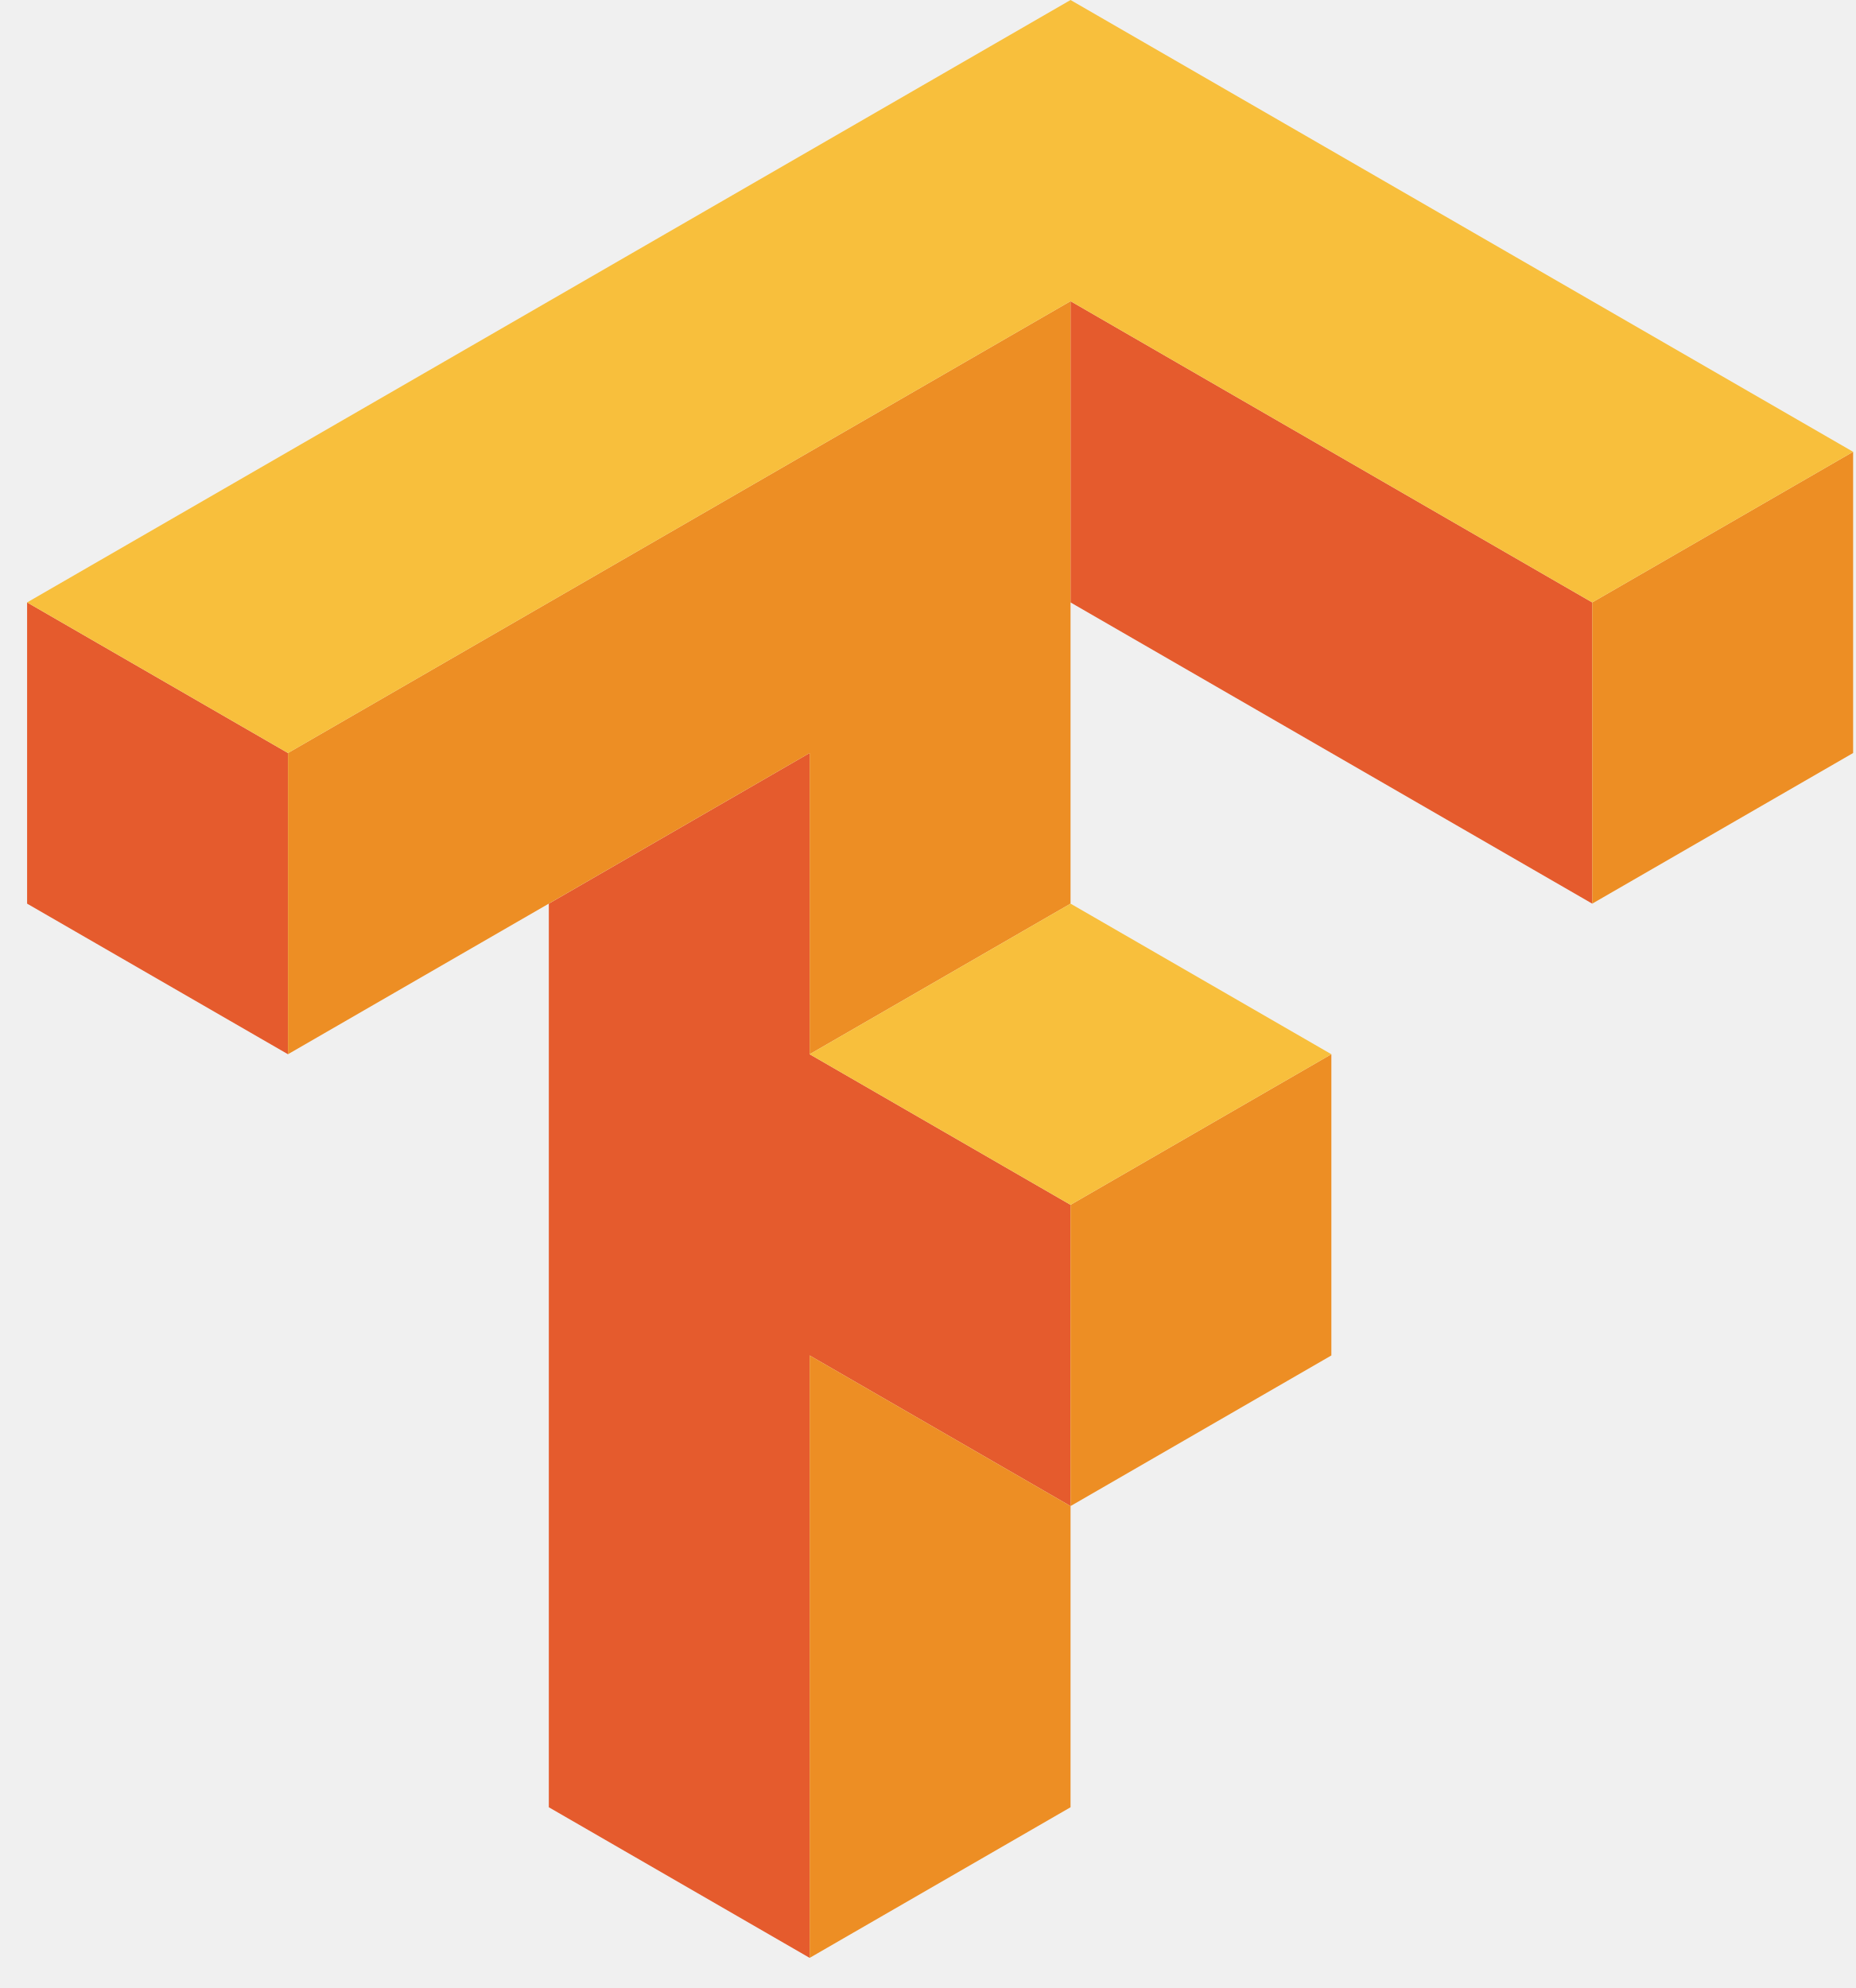
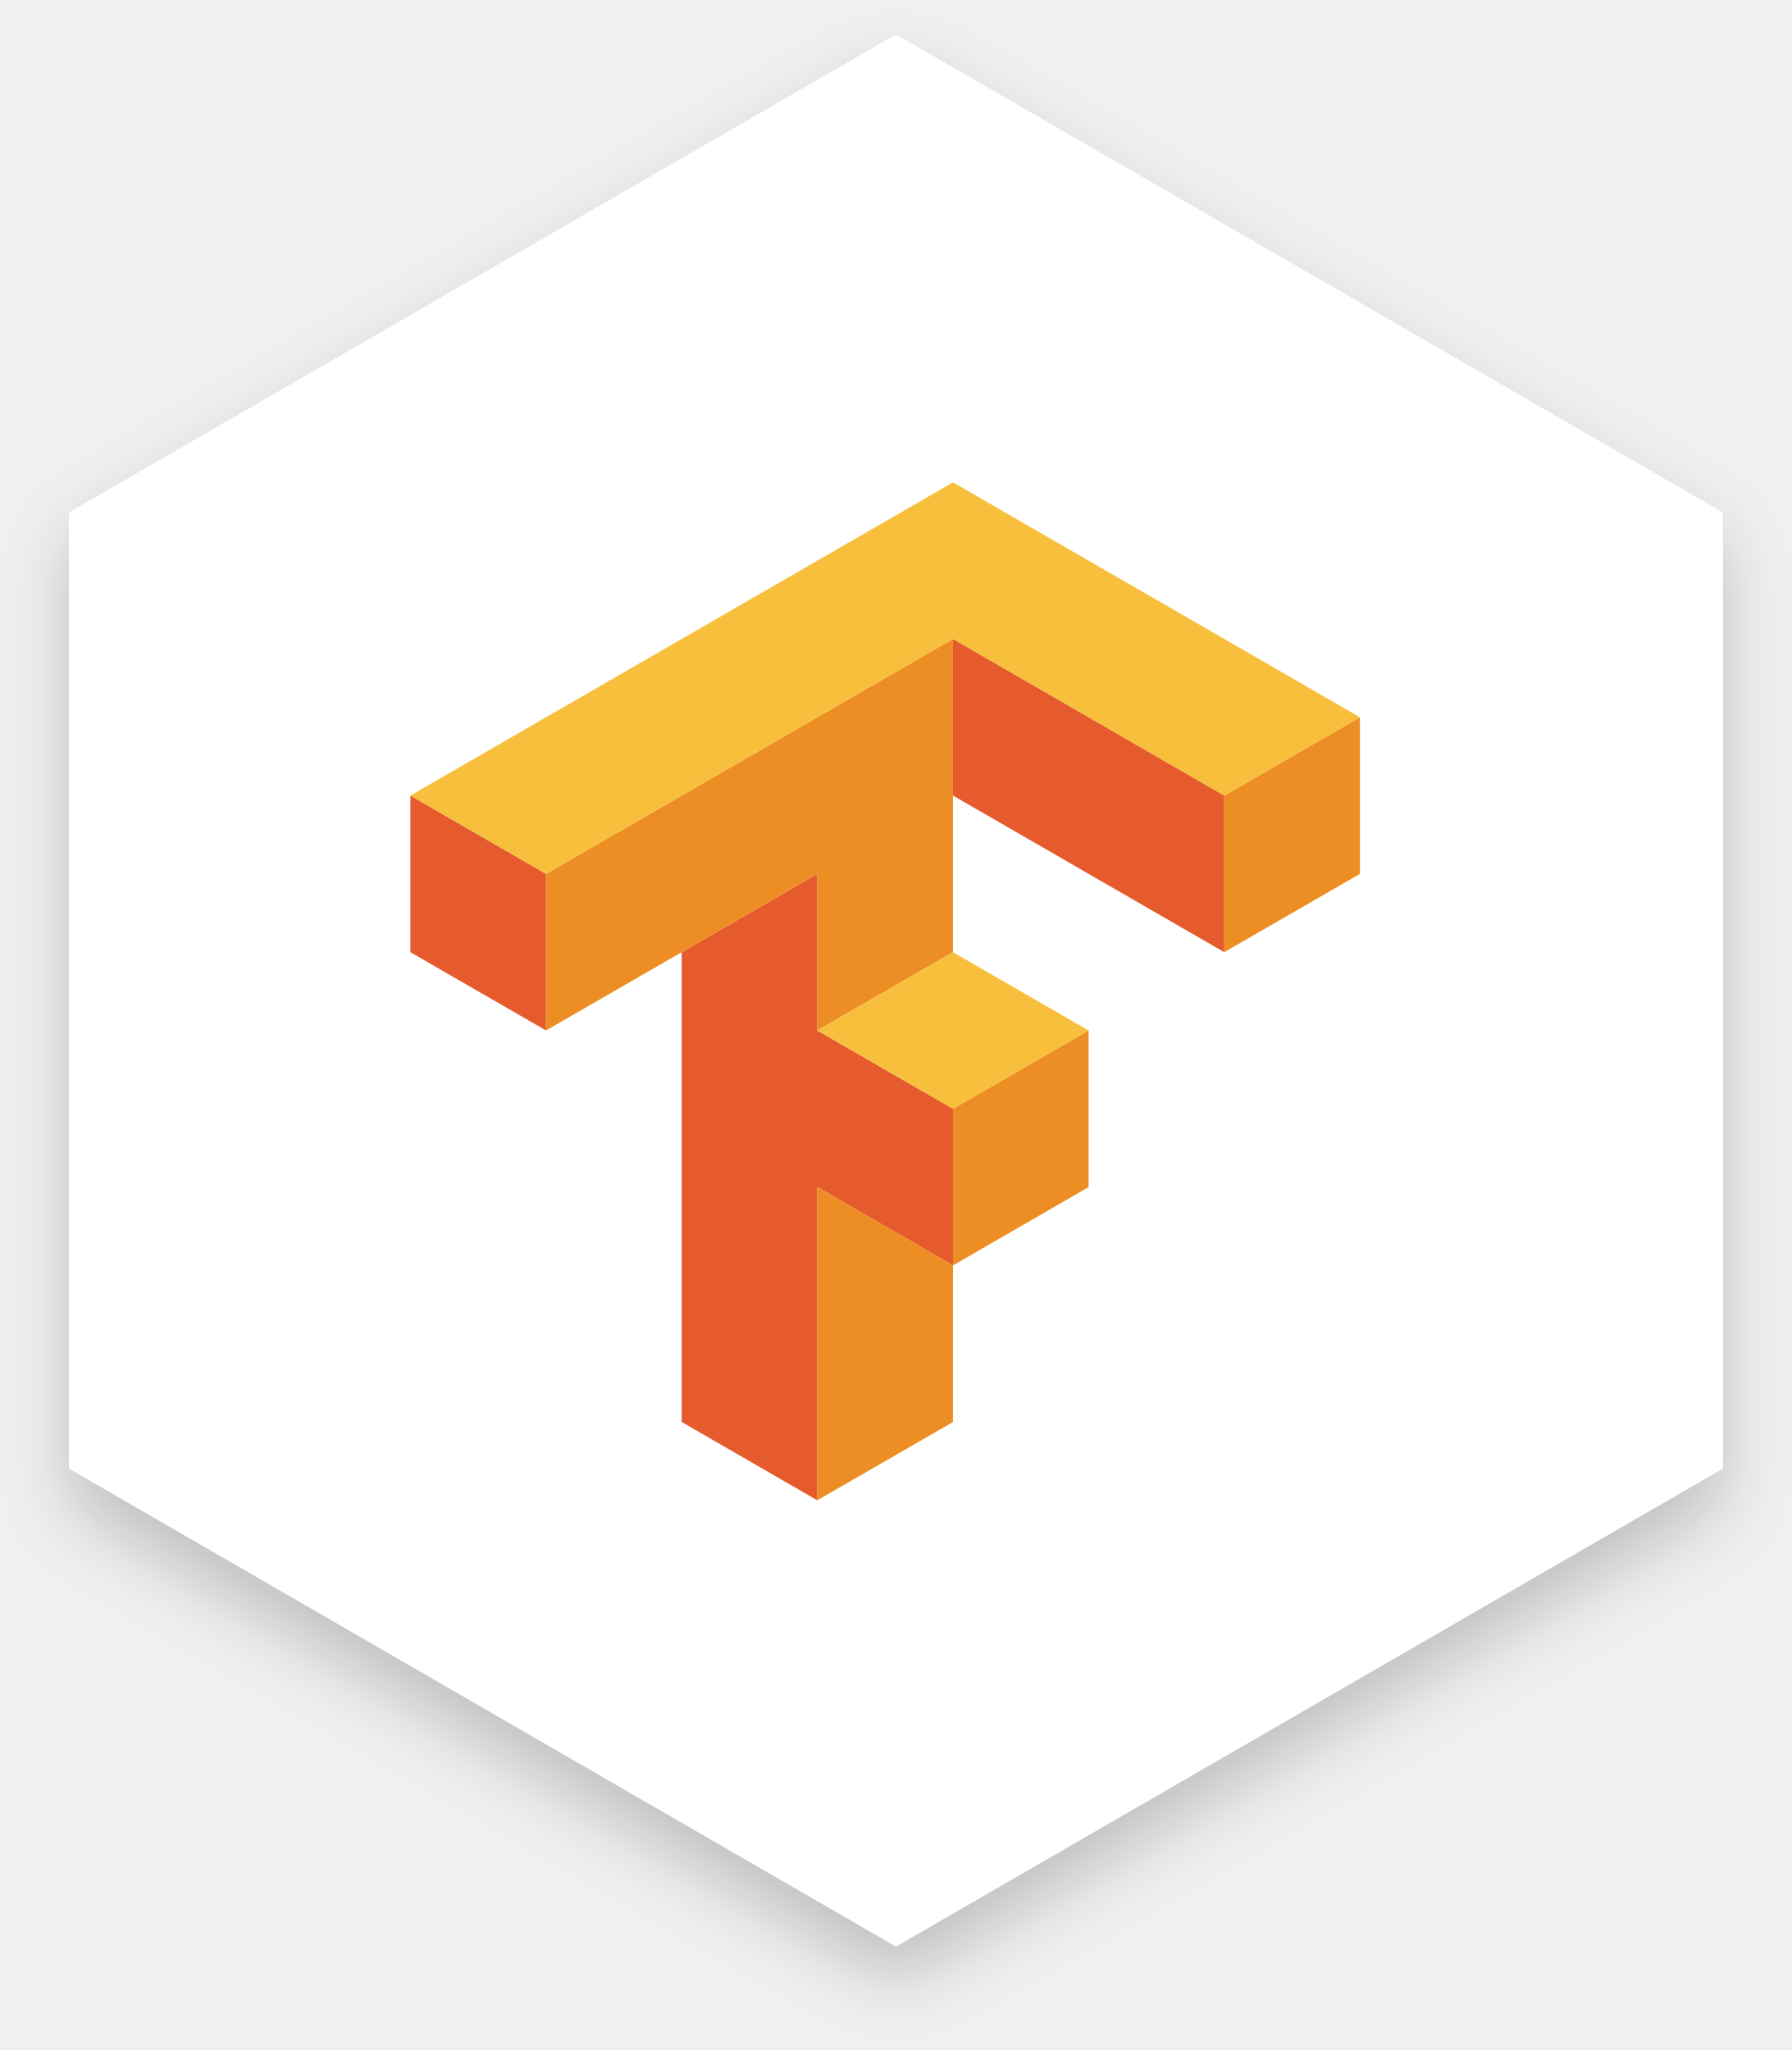
- <svg xmlns="http://www.w3.org/2000/svg" width="56px" height="60px" viewBox="0 0 56 60" version="1.1">
-   <defs />
+ <svg xmlns="http://www.w3.org/2000/svg" xmlns:xlink="http://www.w3.org/1999/xlink" width="104px" height="119px" viewBox="0 0 104 119" version="1.1">
+   <defs>
+     <polygon id="path-1" points="48 0 96 27.75 96 83.25 48 111 -3.55271368e-14 83.25 -6.66133815e-14 27.75" />
+     <filter x="-7.3%" y="-4.5%" width="114.6%" height="112.6%" filterUnits="objectBoundingBox" id="filter-2">
+       <feOffset dx="0" dy="2" in="SourceAlpha" result="shadowOffsetOuter1" />
+       <feGaussianBlur stdDeviation="2" in="shadowOffsetOuter1" result="shadowBlurOuter1" />
+       <feColorMatrix values="0 0 0 0 0   0 0 0 0 0   0 0 0 0 0  0 0 0 0.2 0" type="matrix" in="shadowBlurOuter1" />
+     </filter>
+   </defs>
  <g id="Page-1" stroke="none" stroke-width="1" fill="none" fill-rule="evenodd">
-     <g id="tensorflow" fill-rule="nonzero">
-       <g id="Tensorflow_logo">
-         <path d="M32.31,9.09 L32.31,18.182 L48.055,27.273 L48.055,18.182 L32.31,9.09 Z M0.818,18.182 L0.818,27.273 L8.691,31.818 L8.691,22.727 L0.818,18.182 Z M24.436,22.727 L16.564,27.273 L16.564,54.545 L24.436,59.091 L24.436,40.909 L32.31,45.455 L32.31,36.363 L24.436,31.818 L24.436,22.727 Z" id="path4508" fill="#E55B2D" />
-         <path d="M32.31,9.09 L8.691,22.727 L8.691,31.818 L24.436,22.727 L24.436,31.818 L32.31,27.273 L32.31,9.09 Z M55.929,13.636 L48.055,18.182 L48.055,27.273 L55.929,22.727 L55.929,13.636 Z M40.182,31.818 L32.31,36.363 L32.31,45.455 L40.182,40.909 L40.182,31.818 Z M32.31,45.455 L24.436,40.909 L24.436,59.091 L32.31,54.545 L32.31,45.455 Z" id="path4491" fill="#ED8E24" />
-         <path d="M32.31,-7.38773674e-06 L0.818,18.182 L8.691,22.727 L32.31,9.09 L48.055,18.182 L55.929,13.636 L32.31,-7.38773674e-06 Z M32.31,27.273 L24.436,31.818 L32.31,36.363 L40.182,31.818 L32.31,27.273 Z" id="path4506" fill="#F8BF3C" />
+     <g id="DesktopHD_Round7_algoDev-Copy" transform="translate(-628, -1220)">
+       <g id="languages" transform="translate(390, 829)">
+         <g id="tensorflow" transform="translate(242, 393)">
+           <g id="Polygon">
+             <use fill="black" fill-opacity="1" filter="url(#filter-2)" xlink:href="#path-1" />
+             <use fill="#FFFFFF" fill-rule="evenodd" xlink:href="#path-1" />
+           </g>
+           <g id="Tensorflow_logo" transform="translate(18, 26)" fill-rule="nonzero">
+             <path d="M33.31,9.09 L33.31,18.182 L49.055,27.273 L49.055,18.182 L33.31,9.09 Z M1.818,18.182 L1.818,27.273 L9.691,31.818 L9.691,22.727 L1.818,18.182 Z M25.436,22.727 L17.564,27.273 L17.564,54.545 L25.436,59.091 L25.436,40.909 L33.31,45.455 L33.31,36.363 L25.436,31.818 L25.436,22.727 Z" id="path4508" fill="#E55B2D" />
+             <path d="M33.31,9.09 L9.691,22.727 L9.691,31.818 L25.436,22.727 L25.436,31.818 L33.31,27.273 L33.31,9.09 Z M56.929,13.636 L49.055,18.182 L49.055,27.273 L56.929,22.727 L56.929,13.636 Z M41.182,31.818 L33.31,36.363 L33.31,45.455 L41.182,40.909 L41.182,31.818 Z M33.31,45.455 L25.436,40.909 L25.436,59.091 L33.31,54.545 L33.31,45.455 Z" id="path4491" fill="#ED8E24" />
+             <path d="M33.31,-7.38773674e-06 L1.818,18.182 L9.691,22.727 L33.31,9.09 L49.055,18.182 L56.929,13.636 L33.31,-7.38773674e-06 Z M33.31,27.273 L25.436,31.818 L33.31,36.363 L41.182,31.818 L33.31,27.273 Z" id="path4506" fill="#F8BF3C" />
+           </g>
+         </g>
      </g>
    </g>
  </g>
</svg>
